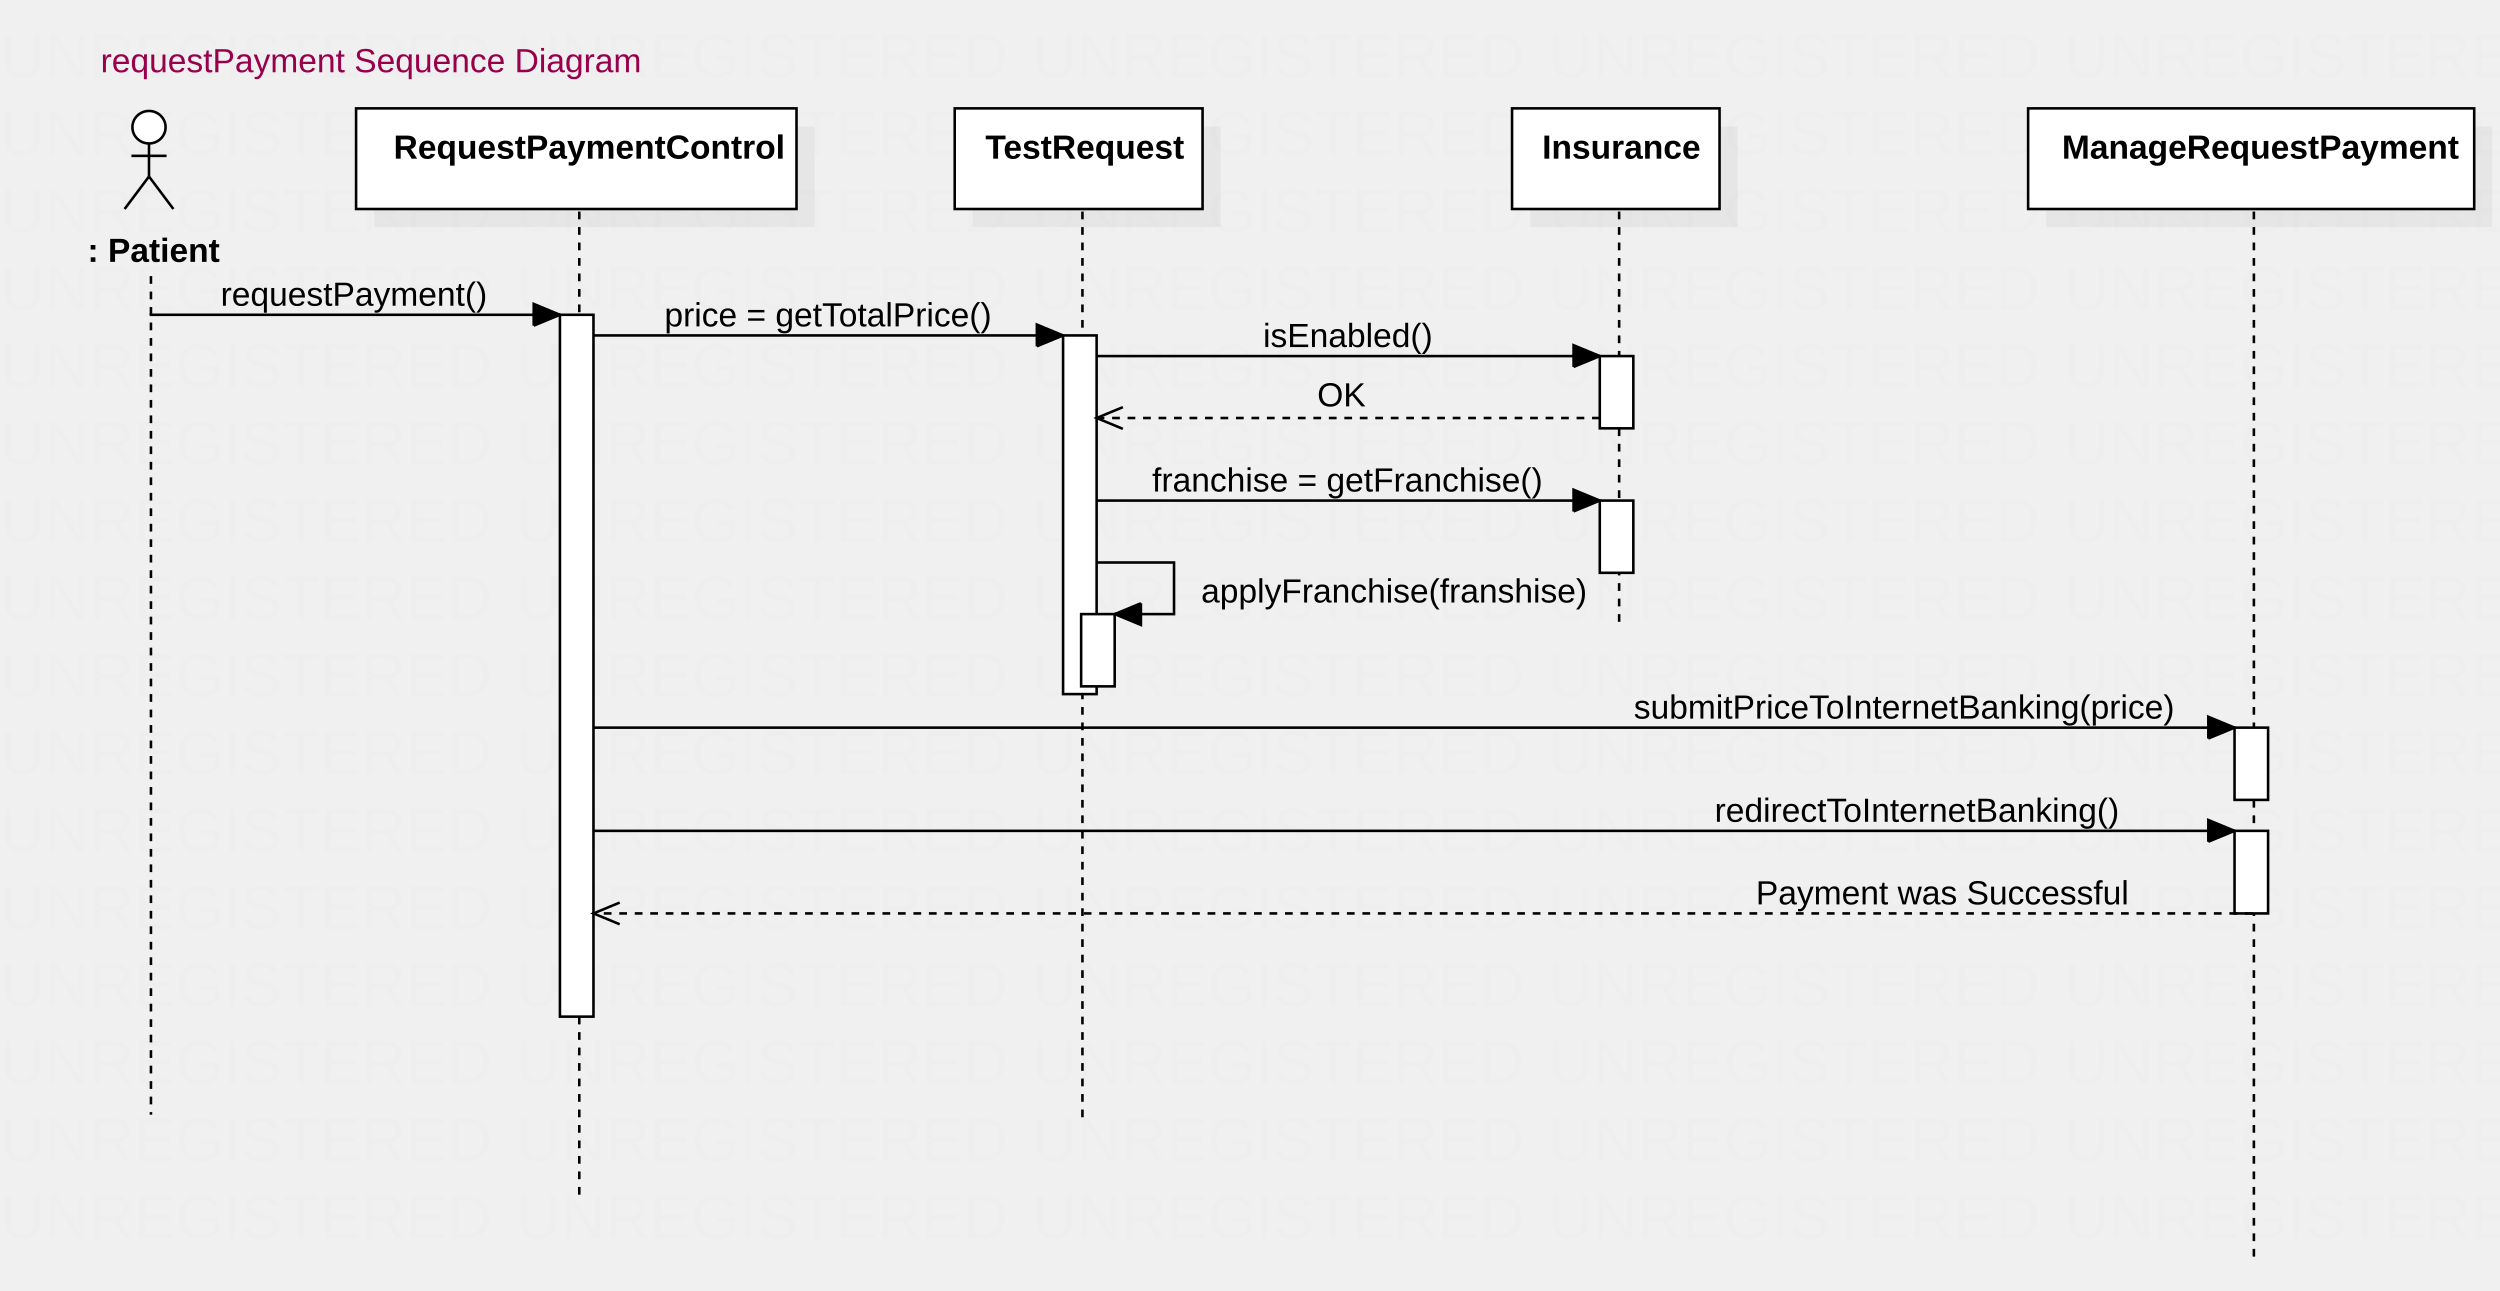
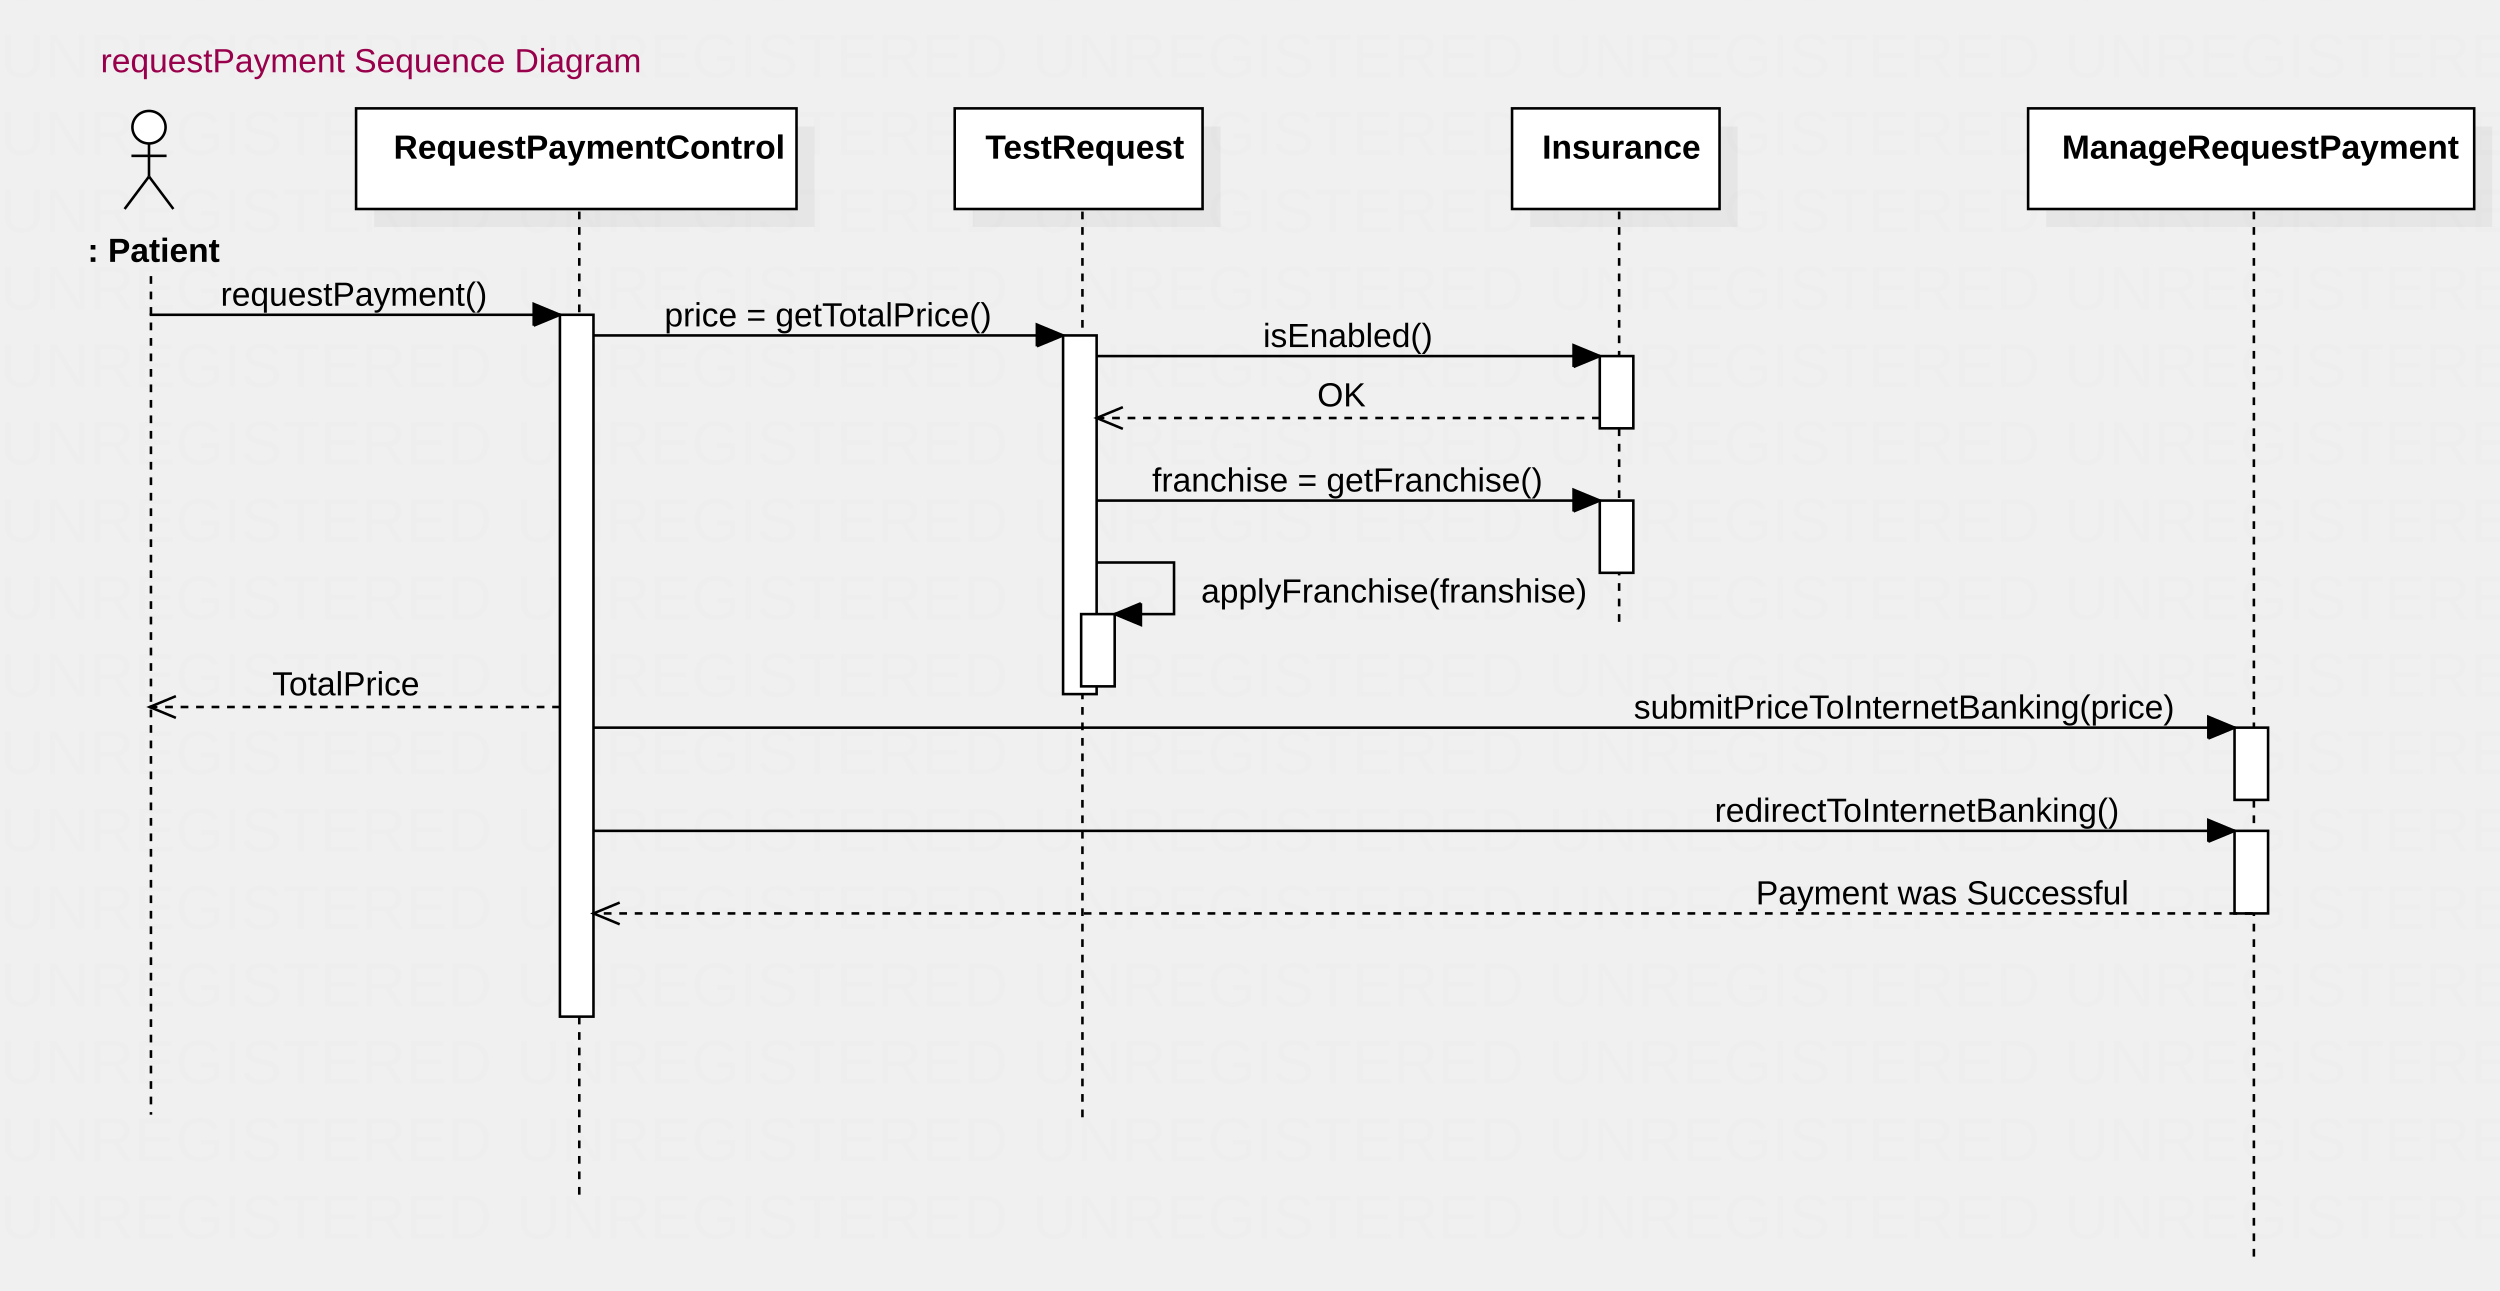
<svg xmlns="http://www.w3.org/2000/svg" version="1.1" width="968.88" height="500">
  <defs />
  <g>
    <text fill="#eeeeee" stroke="none" font-family="Arial" font-size="24px" font-style="normal" font-weight="normal" text-decoration="none" x="0" y="0">UNREGISTERED</text>
    <text fill="#eeeeee" stroke="none" font-family="Arial" font-size="24px" font-style="normal" font-weight="normal" text-decoration="none" x="0" y="30">UNREGISTERED</text>
    <text fill="#eeeeee" stroke="none" font-family="Arial" font-size="24px" font-style="normal" font-weight="normal" text-decoration="none" x="0" y="60">UNREGISTERED</text>
    <text fill="#eeeeee" stroke="none" font-family="Arial" font-size="24px" font-style="normal" font-weight="normal" text-decoration="none" x="0" y="90">UNREGISTERED</text>
    <text fill="#eeeeee" stroke="none" font-family="Arial" font-size="24px" font-style="normal" font-weight="normal" text-decoration="none" x="0" y="120">UNREGISTERED</text>
    <text fill="#eeeeee" stroke="none" font-family="Arial" font-size="24px" font-style="normal" font-weight="normal" text-decoration="none" x="0" y="150">UNREGISTERED</text>
    <text fill="#eeeeee" stroke="none" font-family="Arial" font-size="24px" font-style="normal" font-weight="normal" text-decoration="none" x="0" y="180">UNREGISTERED</text>
    <text fill="#eeeeee" stroke="none" font-family="Arial" font-size="24px" font-style="normal" font-weight="normal" text-decoration="none" x="0" y="210">UNREGISTERED</text>
    <text fill="#eeeeee" stroke="none" font-family="Arial" font-size="24px" font-style="normal" font-weight="normal" text-decoration="none" x="0" y="240">UNREGISTERED</text>
    <text fill="#eeeeee" stroke="none" font-family="Arial" font-size="24px" font-style="normal" font-weight="normal" text-decoration="none" x="0" y="270">UNREGISTERED</text>
    <text fill="#eeeeee" stroke="none" font-family="Arial" font-size="24px" font-style="normal" font-weight="normal" text-decoration="none" x="0" y="300">UNREGISTERED</text>
    <text fill="#eeeeee" stroke="none" font-family="Arial" font-size="24px" font-style="normal" font-weight="normal" text-decoration="none" x="0" y="330">UNREGISTERED</text>
    <text fill="#eeeeee" stroke="none" font-family="Arial" font-size="24px" font-style="normal" font-weight="normal" text-decoration="none" x="0" y="360">UNREGISTERED</text>
    <text fill="#eeeeee" stroke="none" font-family="Arial" font-size="24px" font-style="normal" font-weight="normal" text-decoration="none" x="0" y="390">UNREGISTERED</text>
    <text fill="#eeeeee" stroke="none" font-family="Arial" font-size="24px" font-style="normal" font-weight="normal" text-decoration="none" x="0" y="420">UNREGISTERED</text>
    <text fill="#eeeeee" stroke="none" font-family="Arial" font-size="24px" font-style="normal" font-weight="normal" text-decoration="none" x="0" y="450">UNREGISTERED</text>
    <text fill="#eeeeee" stroke="none" font-family="Arial" font-size="24px" font-style="normal" font-weight="normal" text-decoration="none" x="0" y="480">UNREGISTERED</text>
    <text fill="#eeeeee" stroke="none" font-family="Arial" font-size="24px" font-style="normal" font-weight="normal" text-decoration="none" x="200" y="0">UNREGISTERED</text>
    <text fill="#eeeeee" stroke="none" font-family="Arial" font-size="24px" font-style="normal" font-weight="normal" text-decoration="none" x="200" y="30">UNREGISTERED</text>
    <text fill="#eeeeee" stroke="none" font-family="Arial" font-size="24px" font-style="normal" font-weight="normal" text-decoration="none" x="200" y="60">UNREGISTERED</text>
    <text fill="#eeeeee" stroke="none" font-family="Arial" font-size="24px" font-style="normal" font-weight="normal" text-decoration="none" x="200" y="90">UNREGISTERED</text>
    <text fill="#eeeeee" stroke="none" font-family="Arial" font-size="24px" font-style="normal" font-weight="normal" text-decoration="none" x="200" y="120">UNREGISTERED</text>
    <text fill="#eeeeee" stroke="none" font-family="Arial" font-size="24px" font-style="normal" font-weight="normal" text-decoration="none" x="200" y="150">UNREGISTERED</text>
    <text fill="#eeeeee" stroke="none" font-family="Arial" font-size="24px" font-style="normal" font-weight="normal" text-decoration="none" x="200" y="180">UNREGISTERED</text>
    <text fill="#eeeeee" stroke="none" font-family="Arial" font-size="24px" font-style="normal" font-weight="normal" text-decoration="none" x="200" y="210">UNREGISTERED</text>
    <text fill="#eeeeee" stroke="none" font-family="Arial" font-size="24px" font-style="normal" font-weight="normal" text-decoration="none" x="200" y="240">UNREGISTERED</text>
    <text fill="#eeeeee" stroke="none" font-family="Arial" font-size="24px" font-style="normal" font-weight="normal" text-decoration="none" x="200" y="270">UNREGISTERED</text>
    <text fill="#eeeeee" stroke="none" font-family="Arial" font-size="24px" font-style="normal" font-weight="normal" text-decoration="none" x="200" y="300">UNREGISTERED</text>
    <text fill="#eeeeee" stroke="none" font-family="Arial" font-size="24px" font-style="normal" font-weight="normal" text-decoration="none" x="200" y="330">UNREGISTERED</text>
    <text fill="#eeeeee" stroke="none" font-family="Arial" font-size="24px" font-style="normal" font-weight="normal" text-decoration="none" x="200" y="360">UNREGISTERED</text>
    <text fill="#eeeeee" stroke="none" font-family="Arial" font-size="24px" font-style="normal" font-weight="normal" text-decoration="none" x="200" y="390">UNREGISTERED</text>
    <text fill="#eeeeee" stroke="none" font-family="Arial" font-size="24px" font-style="normal" font-weight="normal" text-decoration="none" x="200" y="420">UNREGISTERED</text>
    <text fill="#eeeeee" stroke="none" font-family="Arial" font-size="24px" font-style="normal" font-weight="normal" text-decoration="none" x="200" y="450">UNREGISTERED</text>
    <text fill="#eeeeee" stroke="none" font-family="Arial" font-size="24px" font-style="normal" font-weight="normal" text-decoration="none" x="200" y="480">UNREGISTERED</text>
    <text fill="#eeeeee" stroke="none" font-family="Arial" font-size="24px" font-style="normal" font-weight="normal" text-decoration="none" x="400" y="0">UNREGISTERED</text>
    <text fill="#eeeeee" stroke="none" font-family="Arial" font-size="24px" font-style="normal" font-weight="normal" text-decoration="none" x="400" y="30">UNREGISTERED</text>
    <text fill="#eeeeee" stroke="none" font-family="Arial" font-size="24px" font-style="normal" font-weight="normal" text-decoration="none" x="400" y="60">UNREGISTERED</text>
    <text fill="#eeeeee" stroke="none" font-family="Arial" font-size="24px" font-style="normal" font-weight="normal" text-decoration="none" x="400" y="90">UNREGISTERED</text>
    <text fill="#eeeeee" stroke="none" font-family="Arial" font-size="24px" font-style="normal" font-weight="normal" text-decoration="none" x="400" y="120">UNREGISTERED</text>
    <text fill="#eeeeee" stroke="none" font-family="Arial" font-size="24px" font-style="normal" font-weight="normal" text-decoration="none" x="400" y="150">UNREGISTERED</text>
    <text fill="#eeeeee" stroke="none" font-family="Arial" font-size="24px" font-style="normal" font-weight="normal" text-decoration="none" x="400" y="180">UNREGISTERED</text>
    <text fill="#eeeeee" stroke="none" font-family="Arial" font-size="24px" font-style="normal" font-weight="normal" text-decoration="none" x="400" y="210">UNREGISTERED</text>
    <text fill="#eeeeee" stroke="none" font-family="Arial" font-size="24px" font-style="normal" font-weight="normal" text-decoration="none" x="400" y="240">UNREGISTERED</text>
    <text fill="#eeeeee" stroke="none" font-family="Arial" font-size="24px" font-style="normal" font-weight="normal" text-decoration="none" x="400" y="270">UNREGISTERED</text>
    <text fill="#eeeeee" stroke="none" font-family="Arial" font-size="24px" font-style="normal" font-weight="normal" text-decoration="none" x="400" y="300">UNREGISTERED</text>
    <text fill="#eeeeee" stroke="none" font-family="Arial" font-size="24px" font-style="normal" font-weight="normal" text-decoration="none" x="400" y="330">UNREGISTERED</text>
    <text fill="#eeeeee" stroke="none" font-family="Arial" font-size="24px" font-style="normal" font-weight="normal" text-decoration="none" x="400" y="360">UNREGISTERED</text>
    <text fill="#eeeeee" stroke="none" font-family="Arial" font-size="24px" font-style="normal" font-weight="normal" text-decoration="none" x="400" y="390">UNREGISTERED</text>
    <text fill="#eeeeee" stroke="none" font-family="Arial" font-size="24px" font-style="normal" font-weight="normal" text-decoration="none" x="400" y="420">UNREGISTERED</text>
    <text fill="#eeeeee" stroke="none" font-family="Arial" font-size="24px" font-style="normal" font-weight="normal" text-decoration="none" x="400" y="450">UNREGISTERED</text>
    <text fill="#eeeeee" stroke="none" font-family="Arial" font-size="24px" font-style="normal" font-weight="normal" text-decoration="none" x="400" y="480">UNREGISTERED</text>
    <text fill="#eeeeee" stroke="none" font-family="Arial" font-size="24px" font-style="normal" font-weight="normal" text-decoration="none" x="600" y="0">UNREGISTERED</text>
    <text fill="#eeeeee" stroke="none" font-family="Arial" font-size="24px" font-style="normal" font-weight="normal" text-decoration="none" x="600" y="30">UNREGISTERED</text>
    <text fill="#eeeeee" stroke="none" font-family="Arial" font-size="24px" font-style="normal" font-weight="normal" text-decoration="none" x="600" y="60">UNREGISTERED</text>
    <text fill="#eeeeee" stroke="none" font-family="Arial" font-size="24px" font-style="normal" font-weight="normal" text-decoration="none" x="600" y="90">UNREGISTERED</text>
    <text fill="#eeeeee" stroke="none" font-family="Arial" font-size="24px" font-style="normal" font-weight="normal" text-decoration="none" x="600" y="120">UNREGISTERED</text>
    <text fill="#eeeeee" stroke="none" font-family="Arial" font-size="24px" font-style="normal" font-weight="normal" text-decoration="none" x="600" y="150">UNREGISTERED</text>
    <text fill="#eeeeee" stroke="none" font-family="Arial" font-size="24px" font-style="normal" font-weight="normal" text-decoration="none" x="600" y="180">UNREGISTERED</text>
    <text fill="#eeeeee" stroke="none" font-family="Arial" font-size="24px" font-style="normal" font-weight="normal" text-decoration="none" x="600" y="210">UNREGISTERED</text>
    <text fill="#eeeeee" stroke="none" font-family="Arial" font-size="24px" font-style="normal" font-weight="normal" text-decoration="none" x="600" y="240">UNREGISTERED</text>
    <text fill="#eeeeee" stroke="none" font-family="Arial" font-size="24px" font-style="normal" font-weight="normal" text-decoration="none" x="600" y="270">UNREGISTERED</text>
    <text fill="#eeeeee" stroke="none" font-family="Arial" font-size="24px" font-style="normal" font-weight="normal" text-decoration="none" x="600" y="300">UNREGISTERED</text>
    <text fill="#eeeeee" stroke="none" font-family="Arial" font-size="24px" font-style="normal" font-weight="normal" text-decoration="none" x="600" y="330">UNREGISTERED</text>
    <text fill="#eeeeee" stroke="none" font-family="Arial" font-size="24px" font-style="normal" font-weight="normal" text-decoration="none" x="600" y="360">UNREGISTERED</text>
    <text fill="#eeeeee" stroke="none" font-family="Arial" font-size="24px" font-style="normal" font-weight="normal" text-decoration="none" x="600" y="390">UNREGISTERED</text>
    <text fill="#eeeeee" stroke="none" font-family="Arial" font-size="24px" font-style="normal" font-weight="normal" text-decoration="none" x="600" y="420">UNREGISTERED</text>
    <text fill="#eeeeee" stroke="none" font-family="Arial" font-size="24px" font-style="normal" font-weight="normal" text-decoration="none" x="600" y="450">UNREGISTERED</text>
    <text fill="#eeeeee" stroke="none" font-family="Arial" font-size="24px" font-style="normal" font-weight="normal" text-decoration="none" x="600" y="480">UNREGISTERED</text>
    <text fill="#eeeeee" stroke="none" font-family="Arial" font-size="24px" font-style="normal" font-weight="normal" text-decoration="none" x="800" y="0">UNREGISTERED</text>
    <text fill="#eeeeee" stroke="none" font-family="Arial" font-size="24px" font-style="normal" font-weight="normal" text-decoration="none" x="800" y="30">UNREGISTERED</text>
    <text fill="#eeeeee" stroke="none" font-family="Arial" font-size="24px" font-style="normal" font-weight="normal" text-decoration="none" x="800" y="60">UNREGISTERED</text>
    <text fill="#eeeeee" stroke="none" font-family="Arial" font-size="24px" font-style="normal" font-weight="normal" text-decoration="none" x="800" y="90">UNREGISTERED</text>
    <text fill="#eeeeee" stroke="none" font-family="Arial" font-size="24px" font-style="normal" font-weight="normal" text-decoration="none" x="800" y="120">UNREGISTERED</text>
    <text fill="#eeeeee" stroke="none" font-family="Arial" font-size="24px" font-style="normal" font-weight="normal" text-decoration="none" x="800" y="150">UNREGISTERED</text>
    <text fill="#eeeeee" stroke="none" font-family="Arial" font-size="24px" font-style="normal" font-weight="normal" text-decoration="none" x="800" y="180">UNREGISTERED</text>
    <text fill="#eeeeee" stroke="none" font-family="Arial" font-size="24px" font-style="normal" font-weight="normal" text-decoration="none" x="800" y="210">UNREGISTERED</text>
    <text fill="#eeeeee" stroke="none" font-family="Arial" font-size="24px" font-style="normal" font-weight="normal" text-decoration="none" x="800" y="240">UNREGISTERED</text>
    <text fill="#eeeeee" stroke="none" font-family="Arial" font-size="24px" font-style="normal" font-weight="normal" text-decoration="none" x="800" y="270">UNREGISTERED</text>
    <text fill="#eeeeee" stroke="none" font-family="Arial" font-size="24px" font-style="normal" font-weight="normal" text-decoration="none" x="800" y="300">UNREGISTERED</text>
    <text fill="#eeeeee" stroke="none" font-family="Arial" font-size="24px" font-style="normal" font-weight="normal" text-decoration="none" x="800" y="330">UNREGISTERED</text>
    <text fill="#eeeeee" stroke="none" font-family="Arial" font-size="24px" font-style="normal" font-weight="normal" text-decoration="none" x="800" y="360">UNREGISTERED</text>
    <text fill="#eeeeee" stroke="none" font-family="Arial" font-size="24px" font-style="normal" font-weight="normal" text-decoration="none" x="800" y="390">UNREGISTERED</text>
    <text fill="#eeeeee" stroke="none" font-family="Arial" font-size="24px" font-style="normal" font-weight="normal" text-decoration="none" x="800" y="420">UNREGISTERED</text>
    <text fill="#eeeeee" stroke="none" font-family="Arial" font-size="24px" font-style="normal" font-weight="normal" text-decoration="none" x="800" y="450">UNREGISTERED</text>
    <text fill="#eeeeee" stroke="none" font-family="Arial" font-size="24px" font-style="normal" font-weight="normal" text-decoration="none" x="800" y="480">UNREGISTERED</text>
    <g transform="translate(-214,2) scale(1,1)">
      <path fill="#ffffff" stroke="none" d="M 265.314 47.3 C 265.314 43.821 268.193 41 271.743 41 C 275.294 41 278.172 43.821 278.172 47.3 C 278.172 50.779 275.294 53.6 271.743 53.6 C 268.193 53.6 265.314 50.779 265.314 47.3 Z" />
    </g>
    <g transform="translate(-214,2) scale(1,1)">
      <path fill="none" stroke="#000000" d="M 265.314 47.3 C 265.314 43.821 268.193 41 271.743 41 C 275.294 41 278.172 43.821 278.172 47.3 C 278.172 50.779 275.294 53.6 271.743 53.6 C 268.193 53.6 265.314 50.779 265.314 47.3 Z" stroke-miterlimit="10" />
    </g>
    <g transform="translate(-214,2) scale(1,1)">
      <path fill="none" stroke="#000000" d="M 271.743 53.6 L 271.743 66.4" stroke-miterlimit="10" />
    </g>
    <g transform="translate(-214,2) scale(1,1)">
      <path fill="none" stroke="#000000" d="M 264.936 58.4 L 278.551 58.4" stroke-miterlimit="10" />
    </g>
    <g transform="translate(-214,2) scale(1,1)">
      <path fill="none" stroke="#000000" d="M 271.743 66.4 L 262.289 79" stroke-miterlimit="10" />
    </g>
    <g transform="translate(-214,2) scale(1,1)">
      <path fill="none" stroke="#000000" d="M 271.743 66.4 L 281.198 79" stroke-miterlimit="10" />
    </g>
    <g transform="translate(-214,2) scale(1,1)">
      <g>
        <path fill="none" stroke="none" />
        <text fill="#000000" stroke="none" font-family="Arial" font-size="13px" font-style="normal" font-weight="bold" text-decoration="none" x="247.895" y="99.5">: Patient</text>
      </g>
    </g>
    <g transform="translate(-214,2) scale(1,1)">
      <path fill="none" stroke="#000000" d="M 272.5 105 L 272.5 430" stroke-miterlimit="10" stroke-dasharray="3" />
    </g>
    <g transform="translate(-214,2) scale(1,1)">
      <rect fill="#C0C0C0" stroke="none" x="359" y="47" width="170.69" height="39" opacity="0.2" />
    </g>
    <g transform="translate(-214,2) scale(1,1)">
      <rect fill="#ffffff" stroke="none" x="352" y="40" width="170.69" height="39" />
    </g>
    <g transform="translate(-214,2) scale(1,1)">
      <path fill="none" stroke="#000000" d="M 352 40 L 522.69 40 L 522.69 79 L 352 79 L 352 40 Z Z" stroke-miterlimit="10" />
    </g>
    <g transform="translate(-214,2) scale(1,1)">
      <g>
        <path fill="none" stroke="none" />
        <text fill="#000000" stroke="none" font-family="Arial" font-size="13px" font-style="normal" font-weight="bold" text-decoration="none" x="366.531" y="59.5">RequestPaymentControl</text>
      </g>
    </g>
    <g transform="translate(-214,2) scale(1,1)">
      <path fill="none" stroke="#000000" d="M 438.5 80 L 438.5 464" stroke-miterlimit="10" stroke-dasharray="3" />
    </g>
    <g transform="translate(-214,2) scale(1,1)">
      <g>
        <path fill="none" stroke="none" />
        <text fill="#99004c" stroke="none" font-family="Arial" font-size="13px" font-style="normal" font-weight="normal" text-decoration="none" x="253" y="26">requestPayment Sequence Diagram</text>
      </g>
    </g>
    <g transform="translate(-214,2) scale(1,1)">
      <rect fill="#C0C0C0" stroke="none" x="591" y="47" width="96.054" height="39" opacity="0.2" />
    </g>
    <g transform="translate(-214,2) scale(1,1)">
      <rect fill="#ffffff" stroke="none" x="584" y="40" width="96.054" height="39" />
    </g>
    <g transform="translate(-214,2) scale(1,1)">
      <path fill="none" stroke="#000000" d="M 584 40 L 680.054 40 L 680.054 79 L 584 79 L 584 40 Z Z" stroke-miterlimit="10" />
    </g>
    <g transform="translate(-214,2) scale(1,1)">
      <g>
        <path fill="none" stroke="none" />
        <text fill="#000000" stroke="none" font-family="Arial" font-size="13px" font-style="normal" font-weight="bold" text-decoration="none" x="595.896" y="59.5">TestRequest</text>
      </g>
    </g>
    <g transform="translate(-214,2) scale(1,1)">
      <path fill="none" stroke="#000000" d="M 633.5 80 L 633.5 434" stroke-miterlimit="10" stroke-dasharray="3" />
    </g>
    <g transform="translate(-214,2) scale(1,1)">
      <rect fill="#C0C0C0" stroke="none" x="1007" y="47" width="172.88" height="39" opacity="0.2" />
    </g>
    <g transform="translate(-214,2) scale(1,1)">
      <rect fill="#ffffff" stroke="none" x="1000" y="40" width="172.88" height="39" />
    </g>
    <g transform="translate(-214,2) scale(1,1)">
      <path fill="none" stroke="#000000" d="M 1000 40 L 1172.88 40 L 1172.88 79 L 1000 79 L 1000 40 Z Z" stroke-miterlimit="10" />
    </g>
    <g transform="translate(-214,2) scale(1,1)">
      <g>
        <path fill="none" stroke="none" />
        <text fill="#000000" stroke="none" font-family="Arial" font-size="13px" font-style="normal" font-weight="bold" text-decoration="none" x="1013.09" y="59.5">ManageRequestPayment</text>
      </g>
    </g>
    <g transform="translate(-214,2) scale(1,1)">
      <path fill="none" stroke="#000000" d="M 1087.5 80 L 1087.5 488" stroke-miterlimit="10" stroke-dasharray="3" />
    </g>
    <g transform="translate(-214,2) scale(1,1)">
      <rect fill="#C0C0C0" stroke="none" x="807" y="47" width="80.414" height="39" opacity="0.2" />
    </g>
    <g transform="translate(-214,2) scale(1,1)">
      <rect fill="#ffffff" stroke="none" x="800" y="40" width="80.414" height="39" />
    </g>
    <g transform="translate(-214,2) scale(1,1)">
      <path fill="none" stroke="#000000" d="M 800 40 L 880.414 40 L 880.414 79 L 800 79 L 800 40 Z Z" stroke-miterlimit="10" />
    </g>
    <g transform="translate(-214,2) scale(1,1)">
      <g>
        <path fill="none" stroke="none" />
        <text fill="#000000" stroke="none" font-family="Arial" font-size="13px" font-style="normal" font-weight="bold" text-decoration="none" x="811.661" y="59.5">Insurance</text>
      </g>
    </g>
    <g transform="translate(-214,2) scale(1,1)">
      <path fill="none" stroke="#000000" d="M 841.5 80 L 841.5 242" stroke-miterlimit="10" stroke-dasharray="3" />
    </g>
    <g transform="translate(-214,2) scale(1,1)">
      <path fill="none" stroke="#000000" d="M 272 120 L 431 120" stroke-miterlimit="10" />
    </g>
    <g transform="translate(-214,2) scale(1,1)">
      <path fill="#000000" stroke="none" d="M 420.837 124.21 L 431 120 L 420.837 115.79" />
    </g>
    <g transform="translate(-214,2) scale(1,1)">
      <path fill="none" stroke="#000000" d="M 420.837 124.21 L 431 120 L 420.837 115.79 L 420.837 124.21" stroke-miterlimit="10" />
    </g>
    <g transform="translate(-214,2) scale(1,1)">
      <g>
        <path fill="none" stroke="none" />
        <text fill="#000000" stroke="none" font-family="Arial" font-size="13px" font-style="normal" font-weight="normal" text-decoration="none" x="299.5" y="116.5">requestPayment()</text>
      </g>
    </g>
    <g transform="translate(-214,2) scale(1,1)">
      <rect fill="#ffffff" stroke="none" x="431" y="120" width="13" height="272" />
    </g>
    <g transform="translate(-214,2) scale(1,1)">
      <path fill="none" stroke="#000000" d="M 431 120 L 444 120 L 444 392 L 431 392 L 431 120 Z Z" stroke-miterlimit="10" />
    </g>
    <g transform="translate(-214,2) scale(1,1)">
      <path fill="none" stroke="#000000" d="M 444 128 L 626 128" stroke-miterlimit="10" />
    </g>
    <g transform="translate(-214,2) scale(1,1)">
      <path fill="#000000" stroke="none" d="M 615.837 132.21 L 626 128 L 615.837 123.79" />
    </g>
    <g transform="translate(-214,2) scale(1,1)">
      <path fill="none" stroke="#000000" d="M 615.837 132.21 L 626 128 L 615.837 123.79 L 615.837 132.21" stroke-miterlimit="10" />
    </g>
    <g transform="translate(-214,2) scale(1,1)">
      <g>
        <path fill="none" stroke="none" />
        <text fill="#000000" stroke="none" font-family="Arial" font-size="13px" font-style="normal" font-weight="normal" text-decoration="none" x="471.5" y="124.5">price = getTotalPrice()</text>
      </g>
    </g>
    <g transform="translate(-214,2) scale(1,1)">
      <rect fill="#ffffff" stroke="none" x="626" y="128" width="13" height="139" />
    </g>
    <g transform="translate(-214,2) scale(1,1)">
      <path fill="none" stroke="#000000" d="M 626 128 L 639 128 L 639 267 L 626 267 L 626 128 Z Z" stroke-miterlimit="10" />
    </g>
    <g transform="translate(-214,2) scale(1,1)">
      <path fill="none" stroke="#000000" d="M 639 136 L 834 136" stroke-miterlimit="10" />
    </g>
    <g transform="translate(-214,2) scale(1,1)">
      <path fill="#000000" stroke="none" d="M 823.837 140.21 L 834 136 L 823.837 131.79" />
    </g>
    <g transform="translate(-214,2) scale(1,1)">
      <path fill="none" stroke="#000000" d="M 823.837 140.21 L 834 136 L 823.837 131.79 L 823.837 140.21" stroke-miterlimit="10" />
    </g>
    <g transform="translate(-214,2) scale(1,1)">
      <g>
        <path fill="none" stroke="none" />
        <text fill="#000000" stroke="none" font-family="Arial" font-size="13px" font-style="normal" font-weight="normal" text-decoration="none" x="703.5" y="132.5">isEnabled()</text>
      </g>
    </g>
    <g transform="translate(-214,2) scale(1,1)">
      <rect fill="#ffffff" stroke="none" x="834" y="136" width="13" height="28" />
    </g>
    <g transform="translate(-214,2) scale(1,1)">
      <path fill="none" stroke="#000000" d="M 834 136 L 847 136 L 847 164 L 834 164 L 834 136 Z Z" stroke-miterlimit="10" />
    </g>
    <g transform="translate(-214,2) scale(1,1)">
      <path fill="none" stroke="#000000" d="M 834 160 L 639 160" stroke-miterlimit="10" stroke-dasharray="3" />
    </g>
    <g transform="translate(-214,2) scale(1,1)">
      <path fill="none" stroke="#000000" d="M 649.163 155.79 L 639 160 L 649.163 164.21" stroke-miterlimit="10" />
    </g>
    <g transform="translate(-214,2) scale(1,1)">
      <g>
        <path fill="none" stroke="none" />
        <text fill="#000000" stroke="none" font-family="Arial" font-size="13px" font-style="normal" font-weight="normal" text-decoration="none" x="724.5" y="155.5">OK</text>
      </g>
    </g>
    <g transform="translate(-214,2) scale(1,1)">
      <path fill="none" stroke="#000000" d="M 639 192 L 834 192" stroke-miterlimit="10" />
    </g>
    <g transform="translate(-214,2) scale(1,1)">
      <path fill="#000000" stroke="none" d="M 823.837 196.21 L 834 192 L 823.837 187.79" />
    </g>
    <g transform="translate(-214,2) scale(1,1)">
      <path fill="none" stroke="#000000" d="M 823.837 196.21 L 834 192 L 823.837 187.79 L 823.837 196.21" stroke-miterlimit="10" />
    </g>
    <g transform="translate(-214,2) scale(1,1)">
      <g>
        <path fill="none" stroke="none" />
        <text fill="#000000" stroke="none" font-family="Arial" font-size="13px" font-style="normal" font-weight="normal" text-decoration="none" x="660.5" y="188.5">franchise = getFranchise()</text>
      </g>
    </g>
    <g transform="translate(-214,2) scale(1,1)">
      <rect fill="#ffffff" stroke="none" x="834" y="192" width="13" height="28" />
    </g>
    <g transform="translate(-214,2) scale(1,1)">
      <path fill="none" stroke="#000000" d="M 834 192 L 847 192 L 847 220 L 834 220 L 834 192 Z Z" stroke-miterlimit="10" />
    </g>
    <g transform="translate(-214,2) scale(1,1)">
      <path fill="none" stroke="#000000" d="M 639 216 L 669 216 L 669 236 L 646 236" stroke-miterlimit="10" />
    </g>
    <g transform="translate(-214,2) scale(1,1)">
      <path fill="#000000" stroke="none" d="M 656.163 231.79 L 646 236 L 656.163 240.21" />
    </g>
    <g transform="translate(-214,2) scale(1,1)">
      <path fill="none" stroke="#000000" d="M 656.163 231.79 L 646 236 L 656.163 240.21 L 656.163 231.79" stroke-miterlimit="10" />
    </g>
    <g transform="translate(-214,2) scale(1,1)">
      <g>
        <path fill="none" stroke="none" />
        <text fill="#000000" stroke="none" font-family="Arial" font-size="13px" font-style="normal" font-weight="normal" text-decoration="none" x="679.5" y="231.5">applyFranchise(franshise)</text>
      </g>
    </g>
    <g transform="translate(-214,2) scale(1,1)">
      <rect fill="#ffffff" stroke="none" x="633" y="236" width="13" height="28" />
    </g>
    <g transform="translate(-214,2) scale(1,1)">
      <path fill="none" stroke="#000000" d="M 633 236 L 646 236 L 646 264 L 633 264 L 633 236 Z Z" stroke-miterlimit="10" />
    </g>
    <g transform="translate(-214,2) scale(1,1)">
+       <path fill="none" stroke="#000000" d="M 431 272 L 272 272" stroke-miterlimit="10" stroke-dasharray="3" />
+     </g>
+     <g transform="translate(-214,2) scale(1,1)">
+       <path fill="none" stroke="#000000" d="M 282.163 267.79 L 272 272 L 282.163 276.21" stroke-miterlimit="10" />
+     </g>
+     <g transform="translate(-214,2) scale(1,1)">
+       <g>
+         <path fill="none" stroke="none" />
+         <text fill="#000000" stroke="none" font-family="Arial" font-size="13px" font-style="normal" font-weight="normal" text-decoration="none" x="319.5" y="267.5">TotalPrice</text>
+       </g>
+     </g>
+     <g transform="translate(-214,2) scale(1,1)">
      <path fill="none" stroke="#000000" d="M 444 280 L 1080 280" stroke-miterlimit="10" />
    </g>
    <g transform="translate(-214,2) scale(1,1)">
      <path fill="#000000" stroke="none" d="M 1069.837 284.21 L 1080 280 L 1069.837 275.79" />
    </g>
    <g transform="translate(-214,2) scale(1,1)">
      <path fill="none" stroke="#000000" d="M 1069.837 284.21 L 1080 280 L 1069.837 275.79 L 1069.837 284.21" stroke-miterlimit="10" />
    </g>
    <g transform="translate(-214,2) scale(1,1)">
      <g>
        <path fill="none" stroke="none" />
        <text fill="#000000" stroke="none" font-family="Arial" font-size="13px" font-style="normal" font-weight="normal" text-decoration="none" x="847.18" y="276.5">submitPriceToInternetBanking(price)</text>
      </g>
    </g>
    <g transform="translate(-214,2) scale(1,1)">
      <rect fill="#ffffff" stroke="none" x="1080" y="280" width="13" height="28" />
    </g>
    <g transform="translate(-214,2) scale(1,1)">
      <path fill="none" stroke="#000000" d="M 1080 280 L 1093 280 L 1093 308 L 1080 308 L 1080 280 Z Z" stroke-miterlimit="10" />
    </g>
    <g transform="translate(-214,2) scale(1,1)">
      <path fill="none" stroke="#000000" d="M 444 320 L 1080 320" stroke-miterlimit="10" />
    </g>
    <g transform="translate(-214,2) scale(1,1)">
      <path fill="#000000" stroke="none" d="M 1069.837 324.21 L 1080 320 L 1069.837 315.79" />
    </g>
    <g transform="translate(-214,2) scale(1,1)">
      <path fill="none" stroke="#000000" d="M 1069.837 324.21 L 1080 320 L 1069.837 315.79 L 1069.837 324.21" stroke-miterlimit="10" />
    </g>
    <g transform="translate(-214,2) scale(1,1)">
      <g>
        <path fill="none" stroke="none" />
        <text fill="#000000" stroke="none" font-family="Arial" font-size="13px" font-style="normal" font-weight="normal" text-decoration="none" x="878.5" y="316.5">redirectToInternetBanking()</text>
      </g>
    </g>
    <g transform="translate(-214,2) scale(1,1)">
      <rect fill="#ffffff" stroke="none" x="1080" y="320" width="13" height="32" />
    </g>
    <g transform="translate(-214,2) scale(1,1)">
      <path fill="none" stroke="#000000" d="M 1080 320 L 1093 320 L 1093 352 L 1080 352 L 1080 320 Z Z" stroke-miterlimit="10" />
    </g>
    <g transform="translate(-214,2) scale(1,1)">
      <path fill="none" stroke="#000000" d="M 1087 352 L 444 352" stroke-miterlimit="10" stroke-dasharray="3" />
    </g>
    <g transform="translate(-214,2) scale(1,1)">
      <path fill="none" stroke="#000000" d="M 454.163 347.79 L 444 352 L 454.163 356.21" stroke-miterlimit="10" />
    </g>
    <g transform="translate(-214,2) scale(1,1)">
      <g>
        <path fill="none" stroke="none" />
        <text fill="#000000" stroke="none" font-family="Arial" font-size="13px" font-style="normal" font-weight="normal" text-decoration="none" x="894.5" y="348.5">Payment was Successful</text>
      </g>
    </g>
  </g>
</svg>
